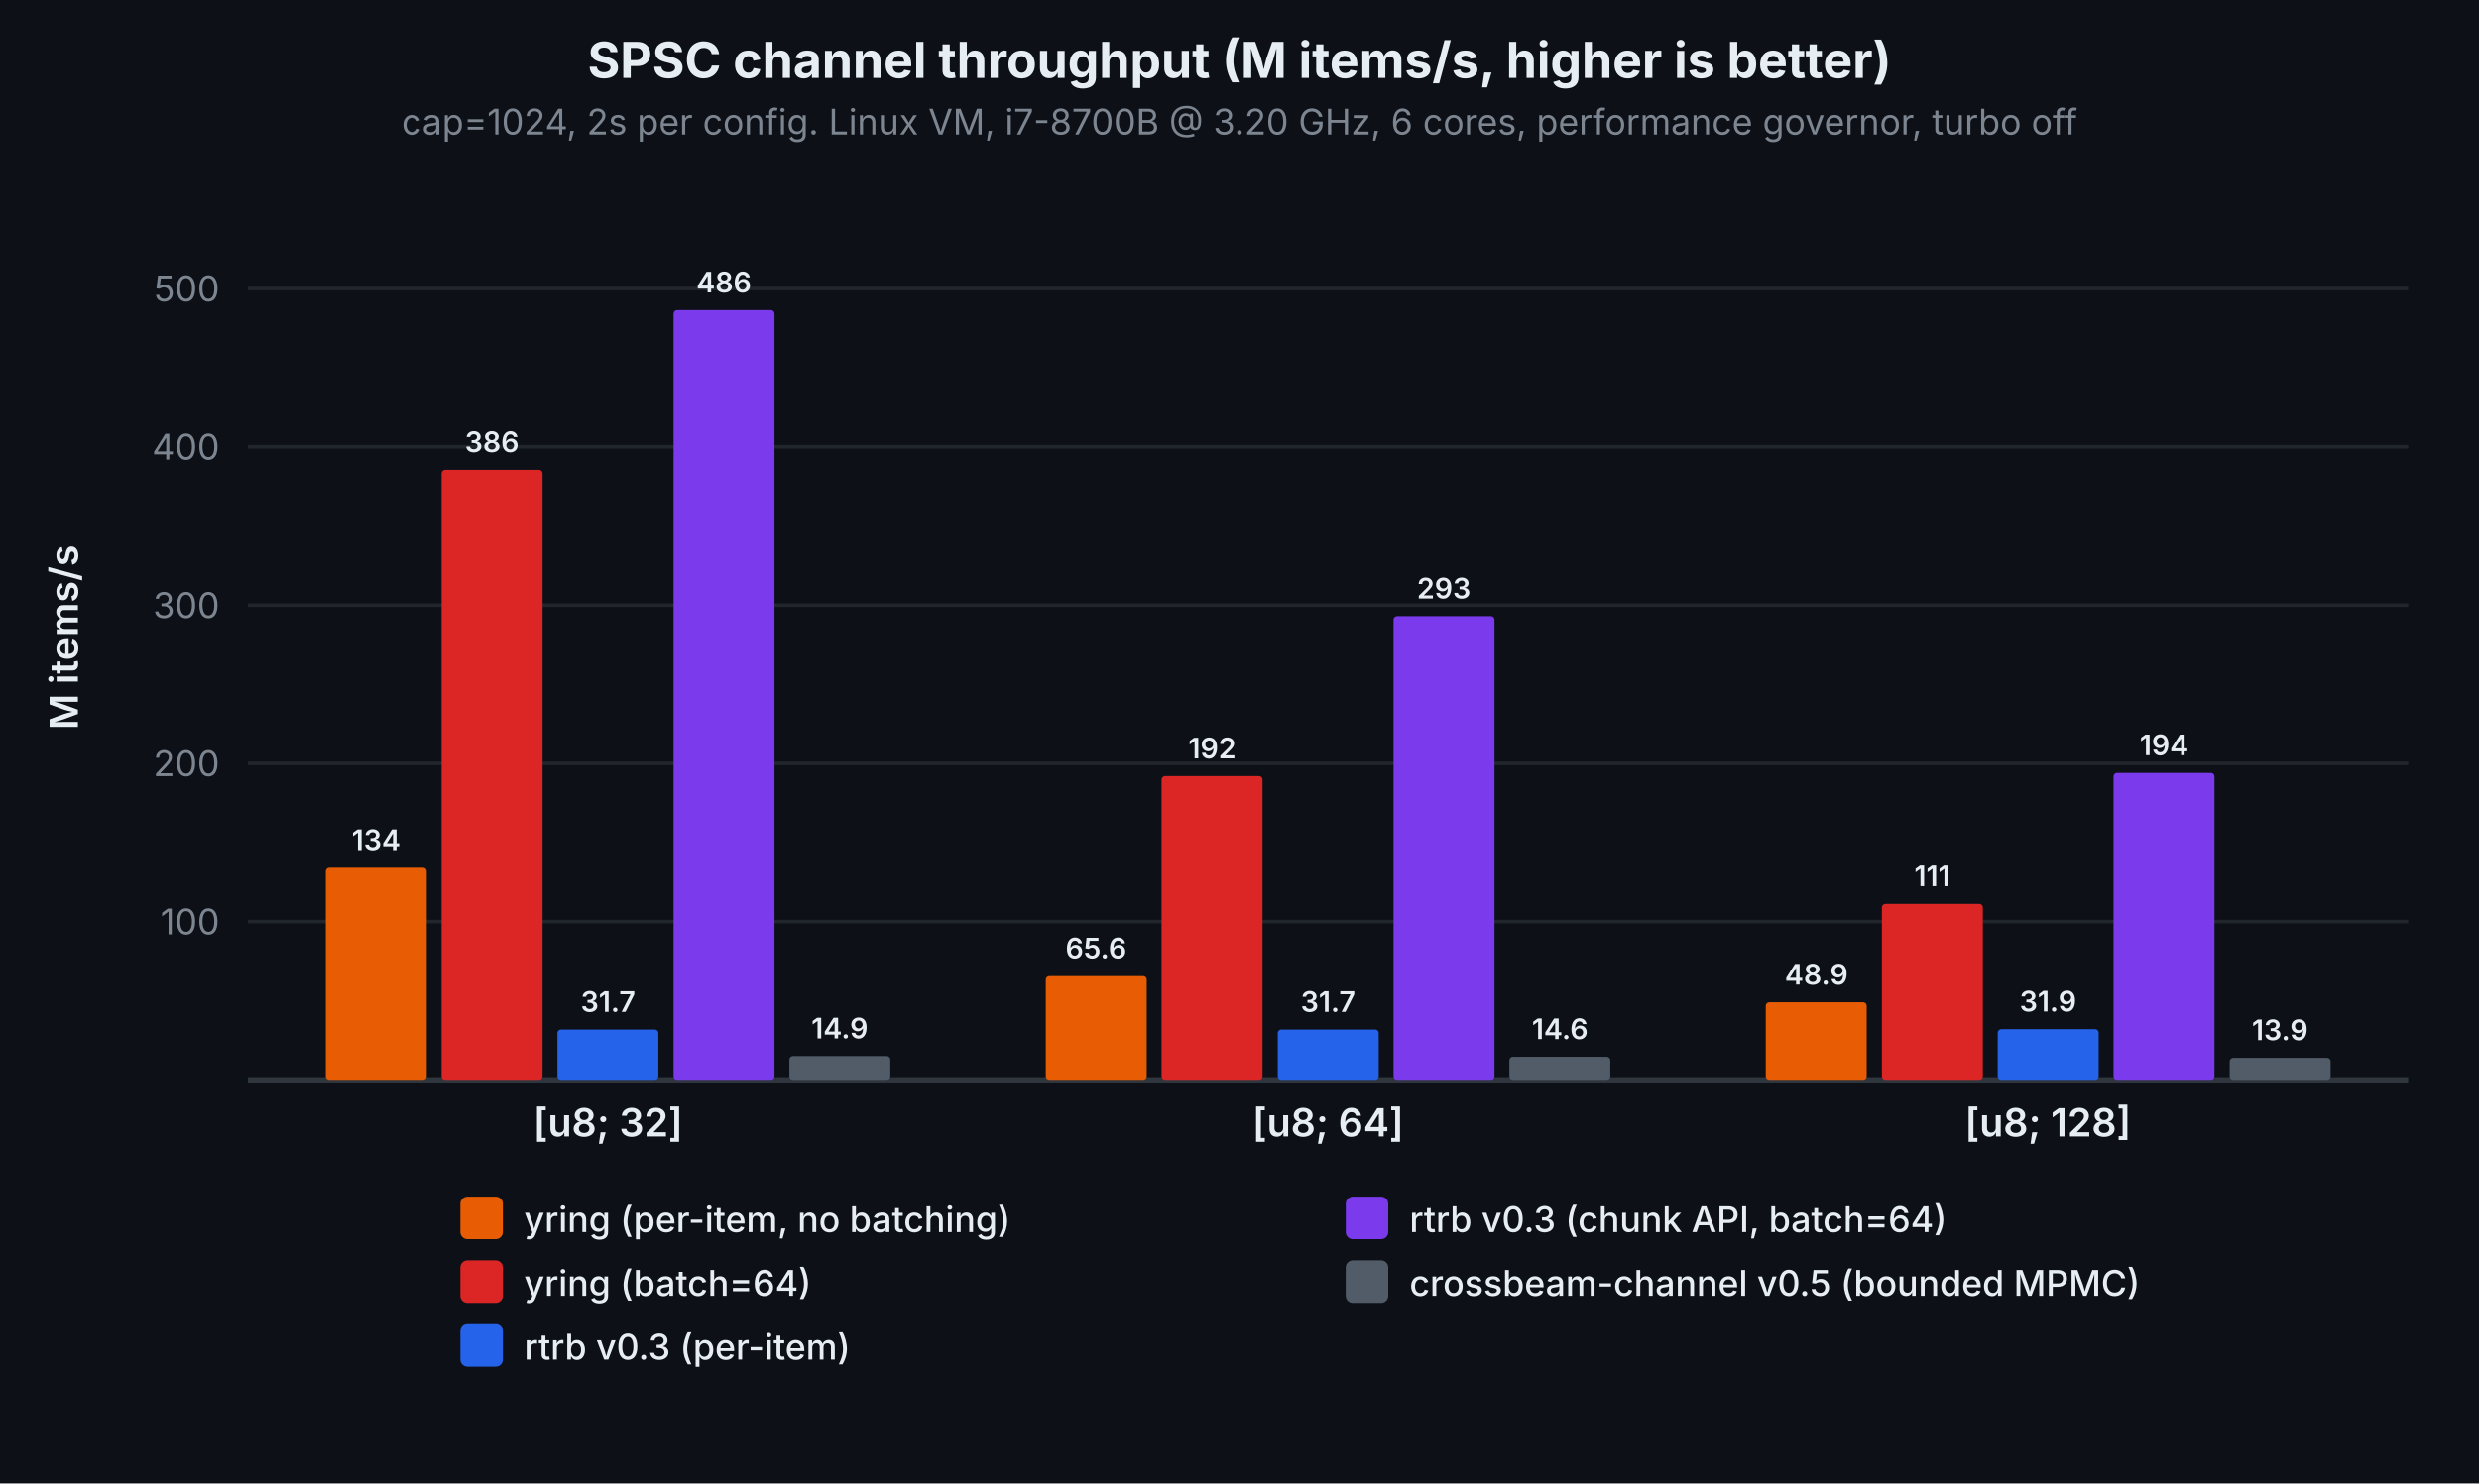
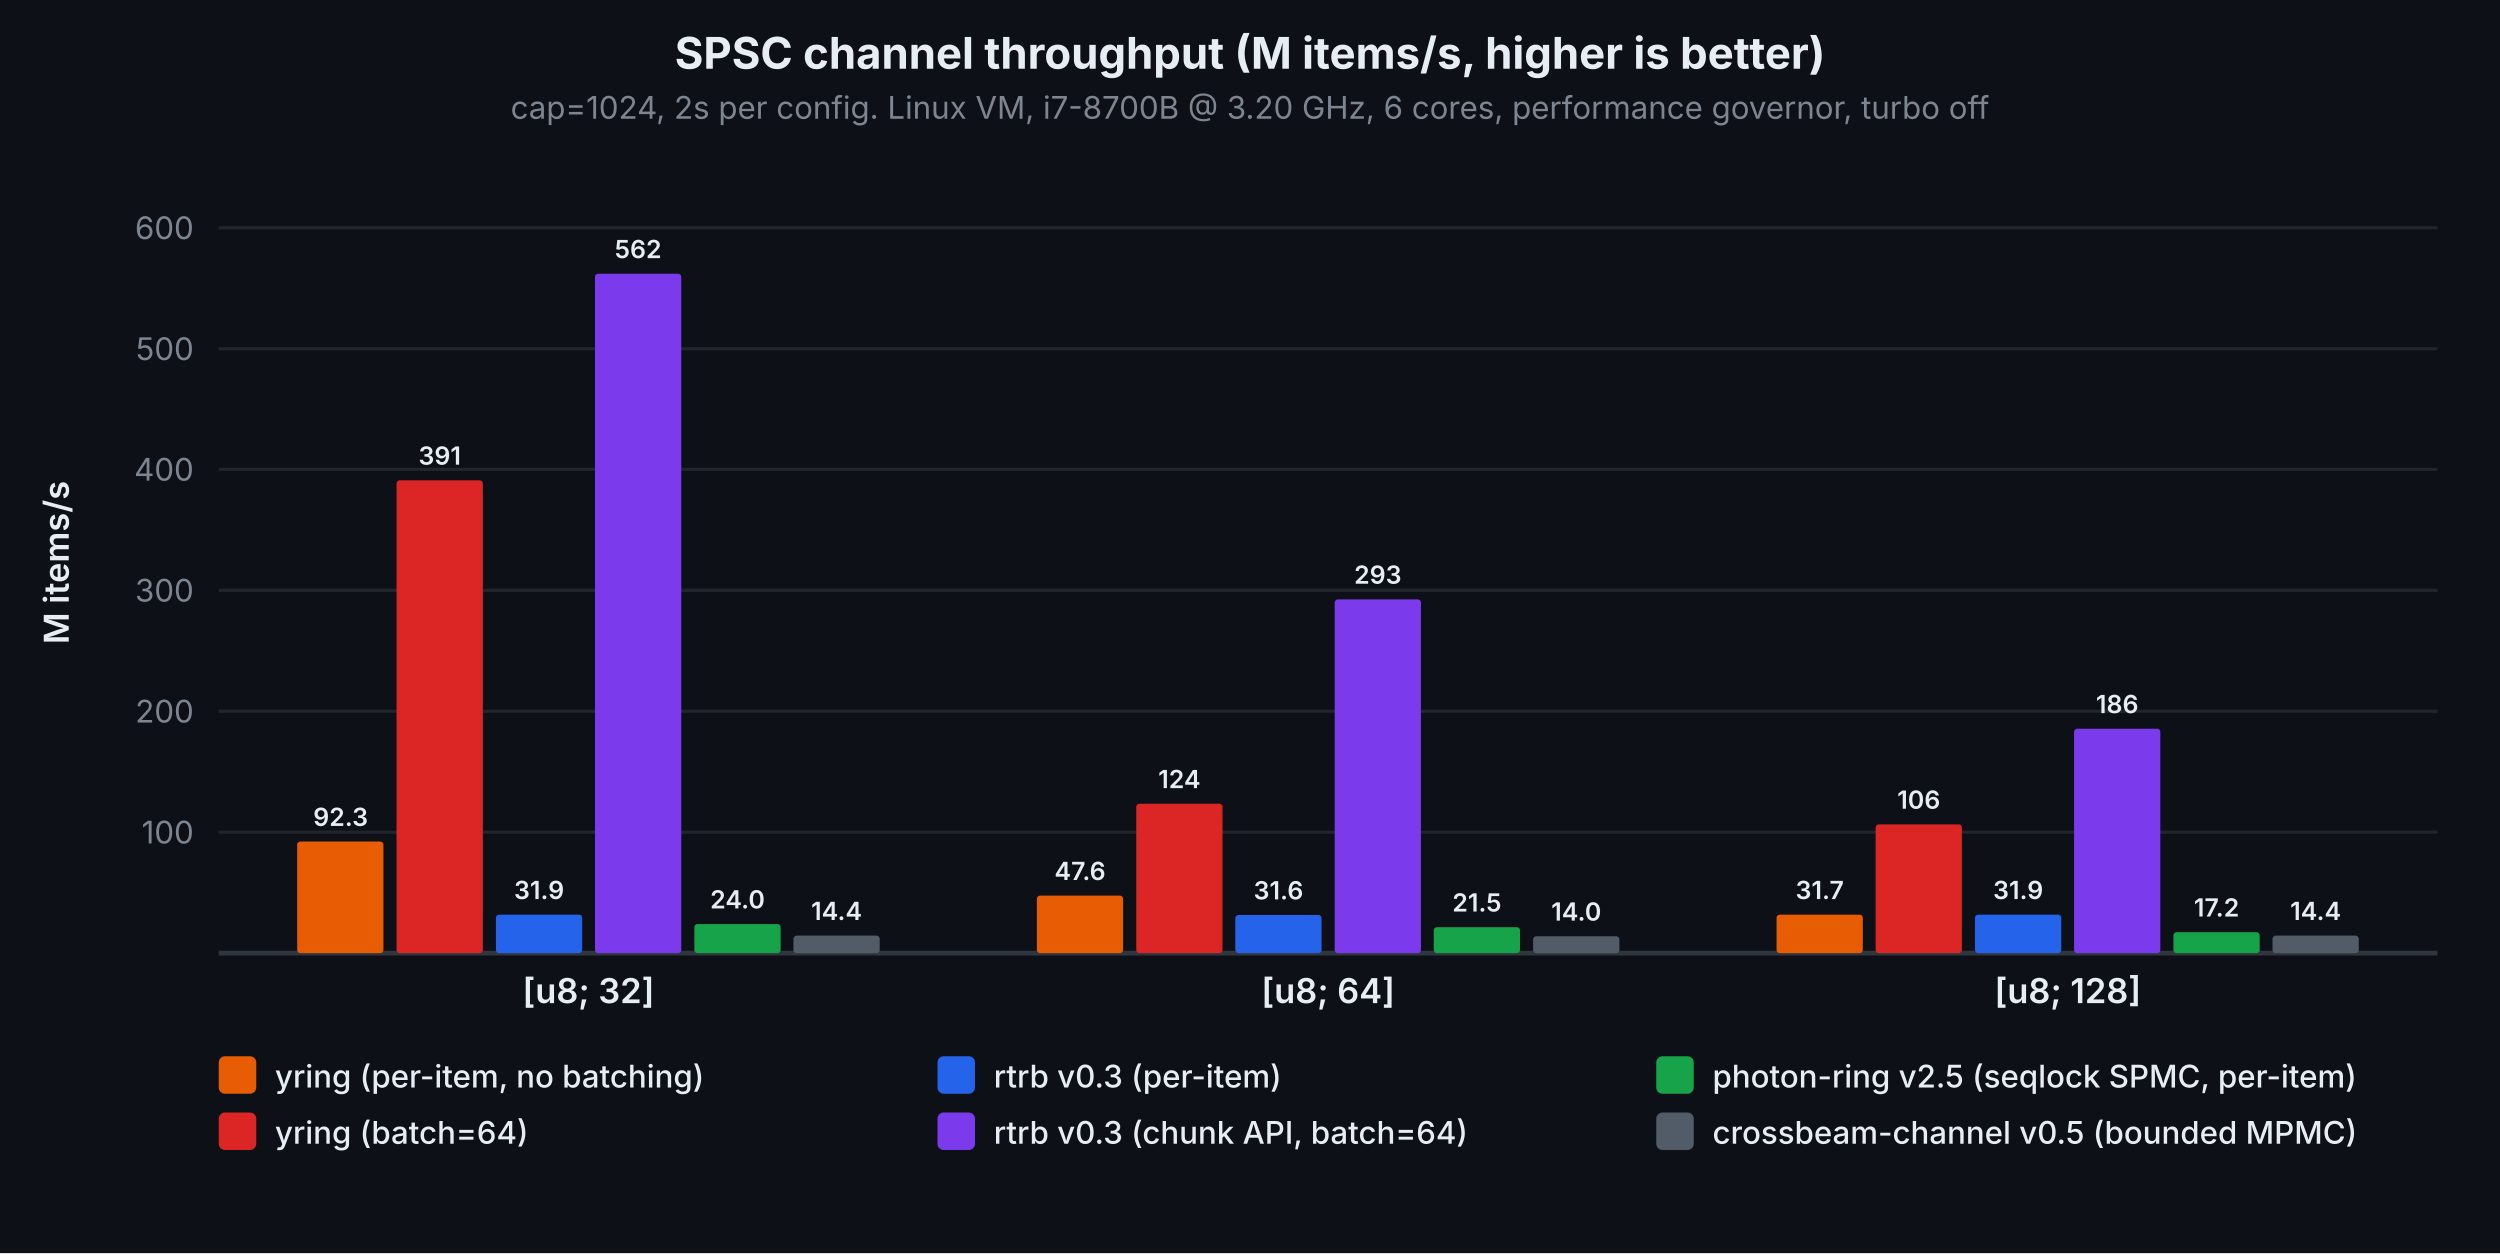
- <svg xmlns="http://www.w3.org/2000/svg" viewBox="0 0 700 419" font-family="system-ui, -apple-system, sans-serif">
-   <rect width="700" height="419" fill="#0d1117" />
-   <text x="350.0" y="22" text-anchor="middle" fill="#e6edf3" font-size="14" font-weight="700">SPSC channel throughput (M items/s, higher is better)</text>
-   <text x="350.0" y="38" text-anchor="middle" fill="#7d8590" font-size="10">cap=1024, 2s per config. Linux VM, i7-8700B @ 3.20 GHz, 6 cores, performance governor, turbo off</text>
+ <svg xmlns="http://www.w3.org/2000/svg" viewBox="0 0 800 401" font-family="system-ui, -apple-system, sans-serif">
+   <rect width="800" height="401" fill="#0d1117" />
+   <text x="400.0" y="22" text-anchor="middle" fill="#e6edf3" font-size="14" font-weight="700">SPSC channel throughput (M items/s, higher is better)</text>
+   <text x="400.0" y="38" text-anchor="middle" fill="#7d8590" font-size="10">cap=1024, 2s per config. Linux VM, i7-8700B @ 3.20 GHz, 6 cores, performance governor, turbo off</text>
  <text x="22" y="180.0" text-anchor="middle" fill="#e6edf3" font-size="11" font-weight="600" transform="rotate(-90,22,180.0)">M items/s</text>
-   <line x1="70" y1="260.3" x2="680" y2="260.3" stroke="#21262d" stroke-width="1" />
-   <text x="62" y="260.3" text-anchor="end" dominant-baseline="middle" fill="#7d8590" font-size="10">100</text>
-   <line x1="70" y1="215.6" x2="680" y2="215.6" stroke="#21262d" stroke-width="1" />
-   <text x="62" y="215.6" text-anchor="end" dominant-baseline="middle" fill="#7d8590" font-size="10">200</text>
-   <line x1="70" y1="170.9" x2="680" y2="170.9" stroke="#21262d" stroke-width="1" />
-   <text x="62" y="170.9" text-anchor="end" dominant-baseline="middle" fill="#7d8590" font-size="10">300</text>
-   <line x1="70" y1="126.2" x2="680" y2="126.2" stroke="#21262d" stroke-width="1" />
-   <text x="62" y="126.2" text-anchor="end" dominant-baseline="middle" fill="#7d8590" font-size="10">400</text>
-   <line x1="70" y1="81.5" x2="680" y2="81.5" stroke="#21262d" stroke-width="1" />
-   <text x="62" y="81.5" text-anchor="end" dominant-baseline="middle" fill="#7d8590" font-size="10">500</text>
-   <line x1="70" y1="305" x2="680" y2="305" stroke="#30363d" stroke-width="1.5" />
-   <rect x="92.0" y="245.1" width="28.5" height="59.9" fill="#e85d04" rx="1" />
-   <text x="106.2" y="240.1" text-anchor="middle" fill="#e6edf3" font-size="8" font-weight="600">134</text>
-   <rect x="124.7" y="132.7" width="28.5" height="172.3" fill="#dc2626" rx="1" />
-   <text x="138.9" y="127.7" text-anchor="middle" fill="#e6edf3" font-size="8" font-weight="600">386</text>
-   <rect x="157.4" y="290.8" width="28.5" height="14.2" fill="#2563eb" rx="1" />
-   <text x="171.7" y="285.8" text-anchor="middle" fill="#e6edf3" font-size="8" font-weight="600">31.7</text>
-   <rect x="190.2" y="87.6" width="28.5" height="217.4" fill="#7c3aed" rx="1" />
-   <text x="204.4" y="82.6" text-anchor="middle" fill="#e6edf3" font-size="8" font-weight="600">486</text>
-   <rect x="222.9" y="298.3" width="28.5" height="6.7" fill="#525c68" rx="1" />
-   <text x="237.1" y="293.3" text-anchor="middle" fill="#e6edf3" font-size="8" font-weight="600">14.9</text>
-   <text x="171.7" y="321" text-anchor="middle" fill="#e6edf3" font-size="11" font-weight="600">[u8; 32]</text>
-   <rect x="295.3" y="275.7" width="28.5" height="29.3" fill="#e85d04" rx="1" />
-   <text x="309.5" y="270.7" text-anchor="middle" fill="#e6edf3" font-size="8" font-weight="600">65.6</text>
-   <rect x="328.0" y="219.2" width="28.5" height="85.8" fill="#dc2626" rx="1" />
-   <text x="342.3" y="214.2" text-anchor="middle" fill="#e6edf3" font-size="8" font-weight="600">192</text>
-   <rect x="360.8" y="290.8" width="28.5" height="14.2" fill="#2563eb" rx="1" />
-   <text x="375.0" y="285.8" text-anchor="middle" fill="#e6edf3" font-size="8" font-weight="600">31.7</text>
-   <rect x="393.5" y="174.0" width="28.5" height="131.0" fill="#7c3aed" rx="1" />
-   <text x="407.7" y="169.0" text-anchor="middle" fill="#e6edf3" font-size="8" font-weight="600">293</text>
-   <rect x="426.2" y="298.5" width="28.5" height="6.5" fill="#525c68" rx="1" />
-   <text x="440.5" y="293.5" text-anchor="middle" fill="#e6edf3" font-size="8" font-weight="600">14.6</text>
-   <text x="375.0" y="321" text-anchor="middle" fill="#e6edf3" font-size="11" font-weight="600">[u8; 64]</text>
-   <rect x="498.6" y="283.1" width="28.5" height="21.9" fill="#e85d04" rx="1" />
-   <text x="512.9" y="278.1" text-anchor="middle" fill="#e6edf3" font-size="8" font-weight="600">48.9</text>
-   <rect x="531.4" y="255.3" width="28.5" height="49.7" fill="#dc2626" rx="1" />
-   <text x="545.6" y="250.3" text-anchor="middle" fill="#e6edf3" font-size="8" font-weight="600">111</text>
-   <rect x="564.1" y="290.7" width="28.5" height="14.3" fill="#2563eb" rx="1" />
-   <text x="578.3" y="285.7" text-anchor="middle" fill="#e6edf3" font-size="8" font-weight="600">31.9</text>
-   <rect x="596.8" y="218.3" width="28.5" height="86.7" fill="#7c3aed" rx="1" />
-   <text x="611.1" y="213.3" text-anchor="middle" fill="#e6edf3" font-size="8" font-weight="600">194</text>
-   <rect x="629.6" y="298.8" width="28.5" height="6.2" fill="#525c68" rx="1" />
-   <text x="643.8" y="293.8" text-anchor="middle" fill="#e6edf3" font-size="8" font-weight="600">13.9</text>
-   <text x="578.3" y="321" text-anchor="middle" fill="#e6edf3" font-size="11" font-weight="600">[u8; 128]</text>
-   <rect x="130" y="338" width="12" height="12" fill="#e85d04" rx="2" />
-   <text x="148" y="348" fill="#e6edf3" font-size="10" font-weight="500">yring (per-item, no batching)</text>
-   <rect x="130" y="356" width="12" height="12" fill="#dc2626" rx="2" />
-   <text x="148" y="366" fill="#e6edf3" font-size="10" font-weight="500">yring (batch=64)</text>
-   <rect x="130" y="374" width="12" height="12" fill="#2563eb" rx="2" />
-   <text x="148" y="384" fill="#e6edf3" font-size="10" font-weight="500">rtrb v0.3 (per-item)</text>
-   <rect x="380" y="338" width="12" height="12" fill="#7c3aed" rx="2" />
-   <text x="398" y="348" fill="#e6edf3" font-size="10" font-weight="500">rtrb v0.3 (chunk API, batch=64)</text>
-   <rect x="380" y="356" width="12" height="12" fill="#525c68" rx="2" />
-   <text x="398" y="366" fill="#e6edf3" font-size="10" font-weight="500">crossbeam-channel v0.5 (bounded MPMC)</text>
+   <line x1="70" y1="266.3" x2="780" y2="266.3" stroke="#21262d" stroke-width="1" />
+   <text x="62" y="266.3" text-anchor="end" dominant-baseline="middle" fill="#7d8590" font-size="10">100</text>
+   <line x1="70" y1="227.6" x2="780" y2="227.6" stroke="#21262d" stroke-width="1" />
+   <text x="62" y="227.6" text-anchor="end" dominant-baseline="middle" fill="#7d8590" font-size="10">200</text>
+   <line x1="70" y1="188.9" x2="780" y2="188.9" stroke="#21262d" stroke-width="1" />
+   <text x="62" y="188.9" text-anchor="end" dominant-baseline="middle" fill="#7d8590" font-size="10">300</text>
+   <line x1="70" y1="150.2" x2="780" y2="150.2" stroke="#21262d" stroke-width="1" />
+   <text x="62" y="150.2" text-anchor="end" dominant-baseline="middle" fill="#7d8590" font-size="10">400</text>
+   <line x1="70" y1="111.6" x2="780" y2="111.6" stroke="#21262d" stroke-width="1" />
+   <text x="62" y="111.6" text-anchor="end" dominant-baseline="middle" fill="#7d8590" font-size="10">500</text>
+   <line x1="70" y1="72.9" x2="780" y2="72.9" stroke="#21262d" stroke-width="1" />
+   <text x="62" y="72.9" text-anchor="end" dominant-baseline="middle" fill="#7d8590" font-size="10">600</text>
+   <line x1="70" y1="305" x2="780" y2="305" stroke="#30363d" stroke-width="1.5" />
+   <rect x="95.1" y="269.3" width="27.6" height="35.7" fill="#e85d04" rx="1" />
+   <text x="109.0" y="264.3" text-anchor="middle" fill="#e6edf3" font-size="8" font-weight="600">92.3</text>
+   <rect x="126.9" y="153.7" width="27.6" height="151.3" fill="#dc2626" rx="1" />
+   <text x="140.7" y="148.7" text-anchor="middle" fill="#e6edf3" font-size="8" font-weight="600">391</text>
+   <rect x="158.7" y="292.7" width="27.6" height="12.3" fill="#2563eb" rx="1" />
+   <text x="172.5" y="287.7" text-anchor="middle" fill="#e6edf3" font-size="8" font-weight="600">31.9</text>
+   <rect x="190.4" y="87.6" width="27.6" height="217.4" fill="#7c3aed" rx="1" />
+   <text x="204.2" y="82.6" text-anchor="middle" fill="#e6edf3" font-size="8" font-weight="600">562</text>
+   <rect x="222.2" y="295.7" width="27.6" height="9.3" fill="#16a34a" rx="1" />
+   <text x="236.0" y="290.7" text-anchor="middle" fill="#e6edf3" font-size="8" font-weight="600">24.0</text>
+   <rect x="253.9" y="299.4" width="27.6" height="5.6" fill="#525c68" rx="1" />
+   <text x="267.7" y="294.4" text-anchor="middle" fill="#e6edf3" font-size="8" font-weight="600">14.4</text>
+   <text x="188.3" y="321" text-anchor="middle" fill="#e6edf3" font-size="11" font-weight="600">[u8; 32]</text>
+   <rect x="331.8" y="286.6" width="27.6" height="18.4" fill="#e85d04" rx="1" />
+   <text x="345.6" y="281.6" text-anchor="middle" fill="#e6edf3" font-size="8" font-weight="600">47.6</text>
+   <rect x="363.6" y="257.2" width="27.6" height="47.8" fill="#dc2626" rx="1" />
+   <text x="377.4" y="252.2" text-anchor="middle" fill="#e6edf3" font-size="8" font-weight="600">124</text>
+   <rect x="395.3" y="292.8" width="27.6" height="12.2" fill="#2563eb" rx="1" />
+   <text x="409.1" y="287.8" text-anchor="middle" fill="#e6edf3" font-size="8" font-weight="600">31.6</text>
+   <rect x="427.1" y="191.8" width="27.6" height="113.2" fill="#7c3aed" rx="1" />
+   <text x="440.9" y="186.8" text-anchor="middle" fill="#e6edf3" font-size="8" font-weight="600">293</text>
+   <rect x="458.8" y="296.7" width="27.6" height="8.3" fill="#16a34a" rx="1" />
+   <text x="472.6" y="291.7" text-anchor="middle" fill="#e6edf3" font-size="8" font-weight="600">21.5</text>
+   <rect x="490.6" y="299.6" width="27.6" height="5.4" fill="#525c68" rx="1" />
+   <text x="504.4" y="294.6" text-anchor="middle" fill="#e6edf3" font-size="8" font-weight="600">14.0</text>
+   <text x="425.0" y="321" text-anchor="middle" fill="#e6edf3" font-size="11" font-weight="600">[u8; 64]</text>
+   <rect x="568.5" y="292.7" width="27.6" height="12.3" fill="#e85d04" rx="1" />
+   <text x="582.3" y="287.7" text-anchor="middle" fill="#e6edf3" font-size="8" font-weight="600">31.7</text>
+   <rect x="600.2" y="263.8" width="27.6" height="41.2" fill="#dc2626" rx="1" />
+   <text x="614.0" y="258.8" text-anchor="middle" fill="#e6edf3" font-size="8" font-weight="600">106</text>
+   <rect x="632.0" y="292.7" width="27.6" height="12.3" fill="#2563eb" rx="1" />
+   <text x="645.8" y="287.7" text-anchor="middle" fill="#e6edf3" font-size="8" font-weight="600">31.9</text>
+   <rect x="663.7" y="233.2" width="27.6" height="71.8" fill="#7c3aed" rx="1" />
+   <text x="677.5" y="228.2" text-anchor="middle" fill="#e6edf3" font-size="8" font-weight="600">186</text>
+   <rect x="695.5" y="298.3" width="27.6" height="6.7" fill="#16a34a" rx="1" />
+   <text x="709.3" y="293.3" text-anchor="middle" fill="#e6edf3" font-size="8" font-weight="600">17.2</text>
+   <rect x="727.2" y="299.4" width="27.6" height="5.6" fill="#525c68" rx="1" />
+   <text x="741.0" y="294.4" text-anchor="middle" fill="#e6edf3" font-size="8" font-weight="600">14.4</text>
+   <text x="661.7" y="321" text-anchor="middle" fill="#e6edf3" font-size="11" font-weight="600">[u8; 128]</text>
+   <rect x="70" y="338" width="12" height="12" fill="#e85d04" rx="2" />
+   <text x="88" y="348" fill="#e6edf3" font-size="10" font-weight="500">yring (per-item, no batching)</text>
+   <rect x="70" y="356" width="12" height="12" fill="#dc2626" rx="2" />
+   <text x="88" y="366" fill="#e6edf3" font-size="10" font-weight="500">yring (batch=64)</text>
+   <rect x="300" y="338" width="12" height="12" fill="#2563eb" rx="2" />
+   <text x="318" y="348" fill="#e6edf3" font-size="10" font-weight="500">rtrb v0.3 (per-item)</text>
+   <rect x="300" y="356" width="12" height="12" fill="#7c3aed" rx="2" />
+   <text x="318" y="366" fill="#e6edf3" font-size="10" font-weight="500">rtrb v0.3 (chunk API, batch=64)</text>
+   <rect x="530" y="338" width="12" height="12" fill="#16a34a" rx="2" />
+   <text x="548" y="348" fill="#e6edf3" font-size="10" font-weight="500">photon-ring v2.5 (seqlock SPMC, per-item)</text>
+   <rect x="530" y="356" width="12" height="12" fill="#525c68" rx="2" />
+   <text x="548" y="366" fill="#e6edf3" font-size="10" font-weight="500">crossbeam-channel v0.5 (bounded MPMC)</text>
</svg>
